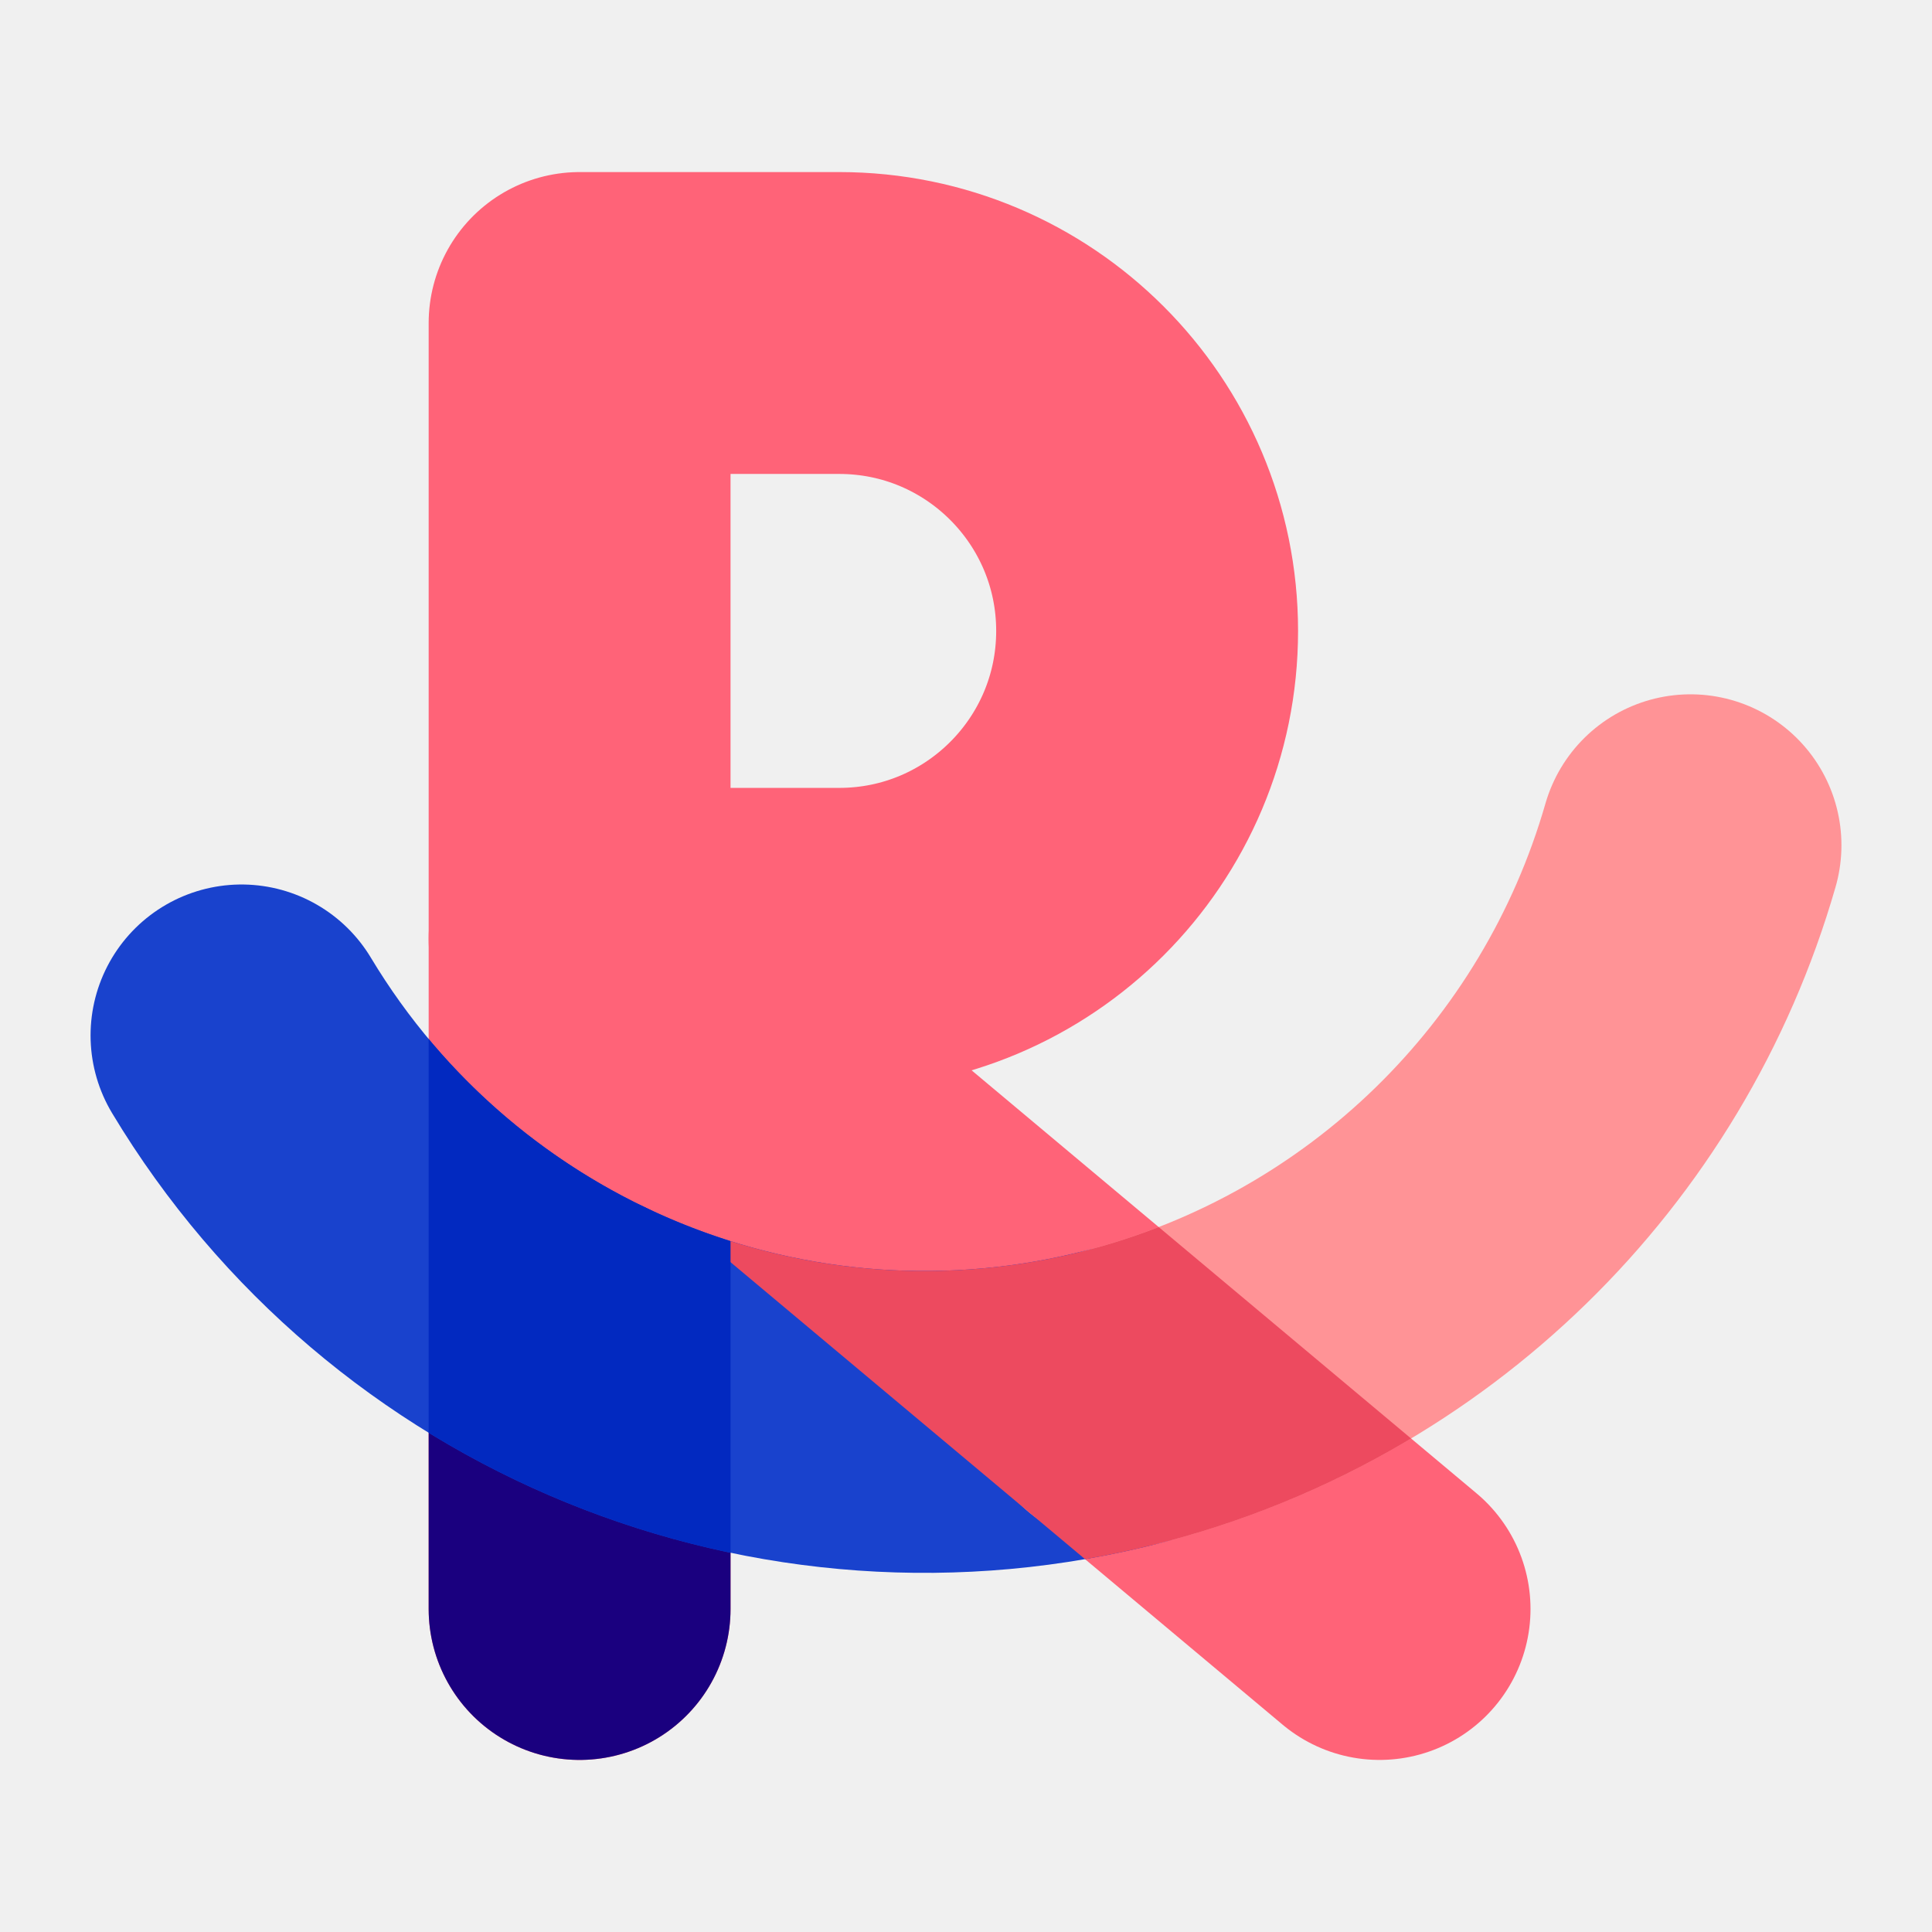
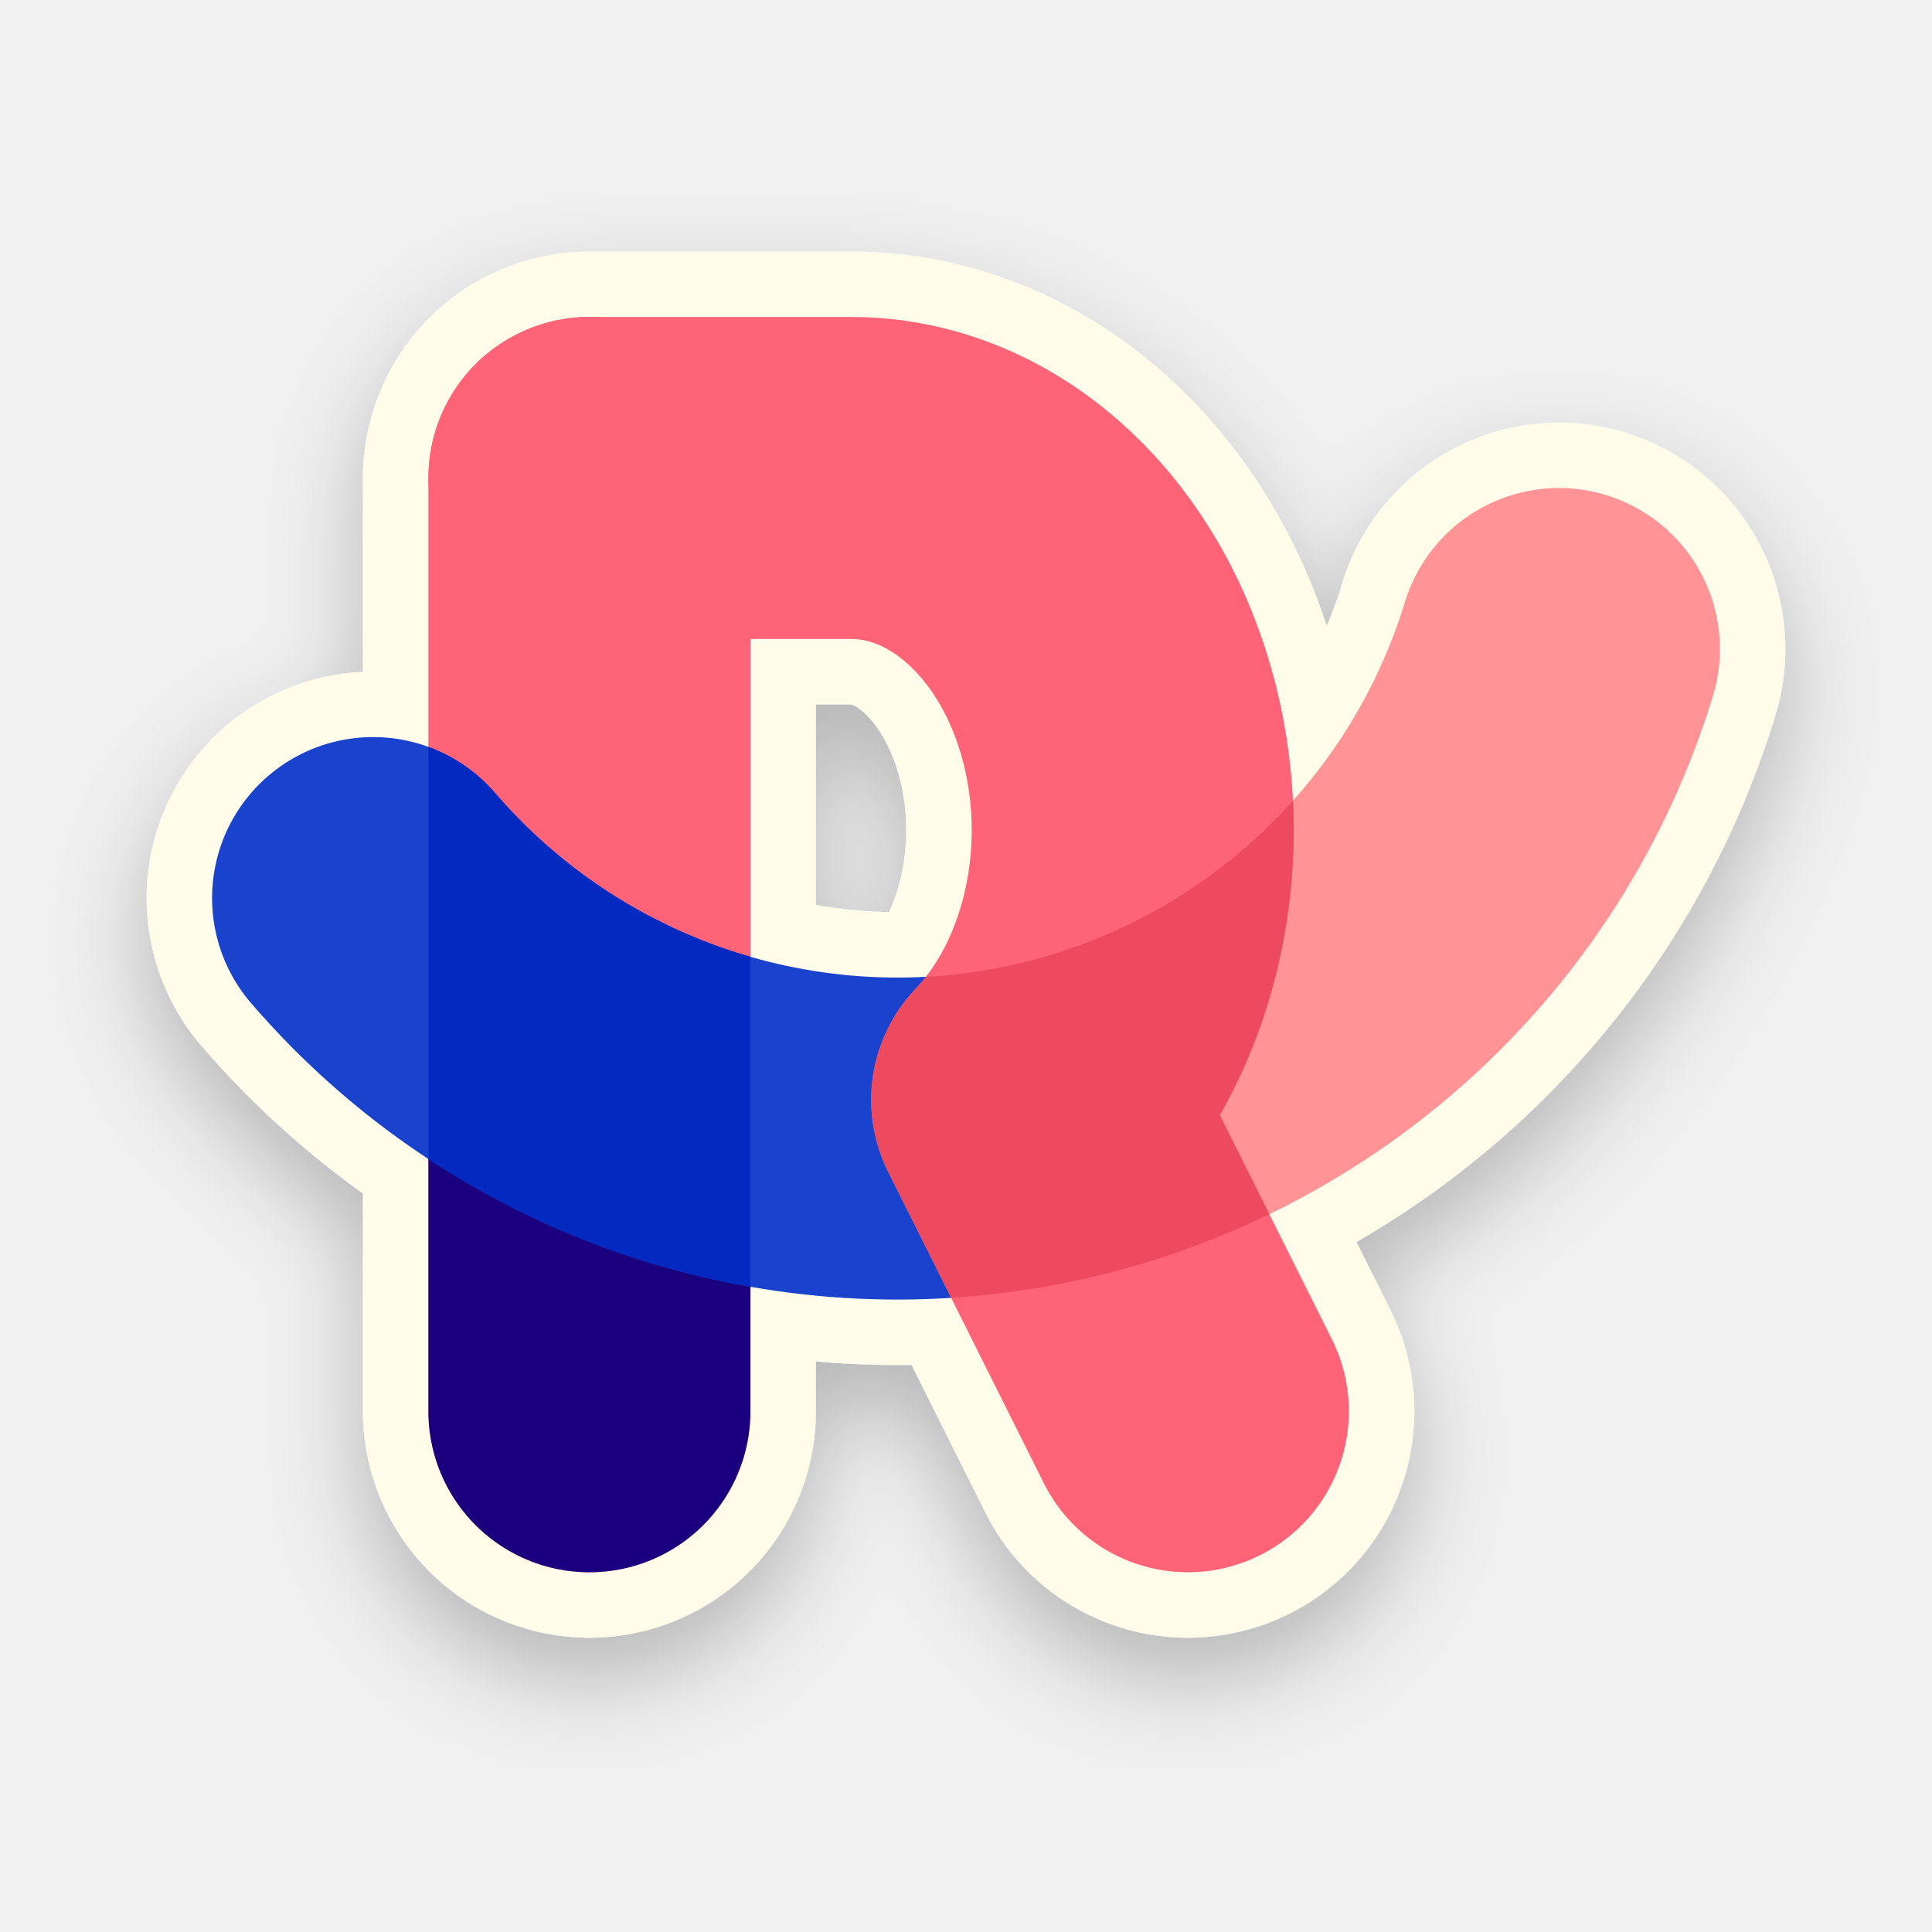
- <svg xmlns="http://www.w3.org/2000/svg" width="640" height="640" viewBox="0 0 640 640">
+ <svg xmlns="http://www.w3.org/2000/svg" width="768" height="768" viewBox="136 136 768 768">
  <defs>
-     <path id="radian-stem" d="M192 533V107H278A102 102 0 0 1 278 311H192" />
-     <path id="radian-leg" d="M192 311L457 533" />
-     <path id="radian-ribbon" d="M80 343A264 264 0 0 0 560 280" />
-     <mask id="radian-over" maskUnits="userSpaceOnUse" x="0" y="0" width="640" height="640">
-       <use href="#radian-ribbon" fill="none" stroke="#fff" stroke-width="100" stroke-linecap="round" />
+     <filter id="radian-sticker-shadow" filterUnits="userSpaceOnUse" x="0" y="0" width="1024" height="1024">
+       <feDropShadow dx="0" dy="16" stdDeviation="18" flood-color="#000" flood-opacity="0.24" />
+     </filter>
+   </defs>
+   <g fill="none" stroke="#FFFCEA" stroke-width="180" stroke-linecap="round" stroke-linejoin="round" filter="url(#radian-sticker-shadow)">
+     <path d="M370.3 697V326H474.3A112 140 0 0 1 546.3 573.2L608.2 697" />
+     <path d="M284.3 493A275 275 0 0 0 755.7 394" />
+   </g>
+   <defs>
+     <mask id="radian-band" maskUnits="userSpaceOnUse" x="0" y="0" width="1024" height="1024">
+       <path d="M284.3 493A275 275 0 0 0 755.7 394" fill="none" stroke="#fff" stroke-width="128" stroke-linecap="round" />
    </mask>
+     <clipPath id="radian-left">
+       <path d="M56.1 -523.3L1129.5 1623.3L56.1 2160L-1017.2 13.3Z" />
+     </clipPath>
+     <clipPath id="radian-right">
+       <path d="M56.1 -523.3L1129.5 1623.3L2202.8 1086.6L1129.5 -1060Z" />
+     </clipPath>
+     <clipPath id="radian-stem">
+       <rect x="306.3" y="0" width="128" height="1024" />
+     </clipPath>
  </defs>
-   <g fill="none" stroke-width="100" stroke-linecap="round" stroke-linejoin="round">
-     <use href="#radian-stem" stroke="#FF6378" />
-     <path d="M192 445V533" stroke="#1A007F" />
-     <use href="#radian-leg" stroke="#FF6378" />
-     <path d="M80 343A264 264 0 0 0 372.8 462.5" stroke="#1942CD" />
-     <path d="M372.8 462.5A264 264 0 0 0 560 280" stroke="#FF9396" />
-     <g mask="url(#radian-over)">
-       <use href="#radian-leg" stroke="#ED4A5F" />
-       <use href="#radian-stem" stroke="#0229C0" />
-     </g>
+   <g fill="none" stroke-width="128" stroke-linecap="round" stroke-linejoin="round">
+     <path d="M370.3 697V326" stroke="#FF6378" />
+     <path d="M370.3 559.8V697" stroke="#1A007F" />
+     <path d="M284.3 493A275 275 0 0 0 755.7 394" stroke="#1942CD" clip-path="url(#radian-left)" />
+     <path d="M284.3 493A275 275 0 0 0 755.7 394" stroke="#FF9396" clip-path="url(#radian-right)" />
+     <path d="M284.3 493A275 275 0 0 0 755.7 394" stroke="#0229C0" clip-path="url(#radian-stem)" />
+     <path d="M370.3 326H474.3A112 140 0 0 1 546.3 573.2L608.2 697" stroke="#FF6378" />
+     <path d="M370.3 326H474.3A112 140 0 0 1 546.3 573.2L608.2 697" stroke="#ED4A5F" mask="url(#radian-band)" />
  </g>
</svg>
